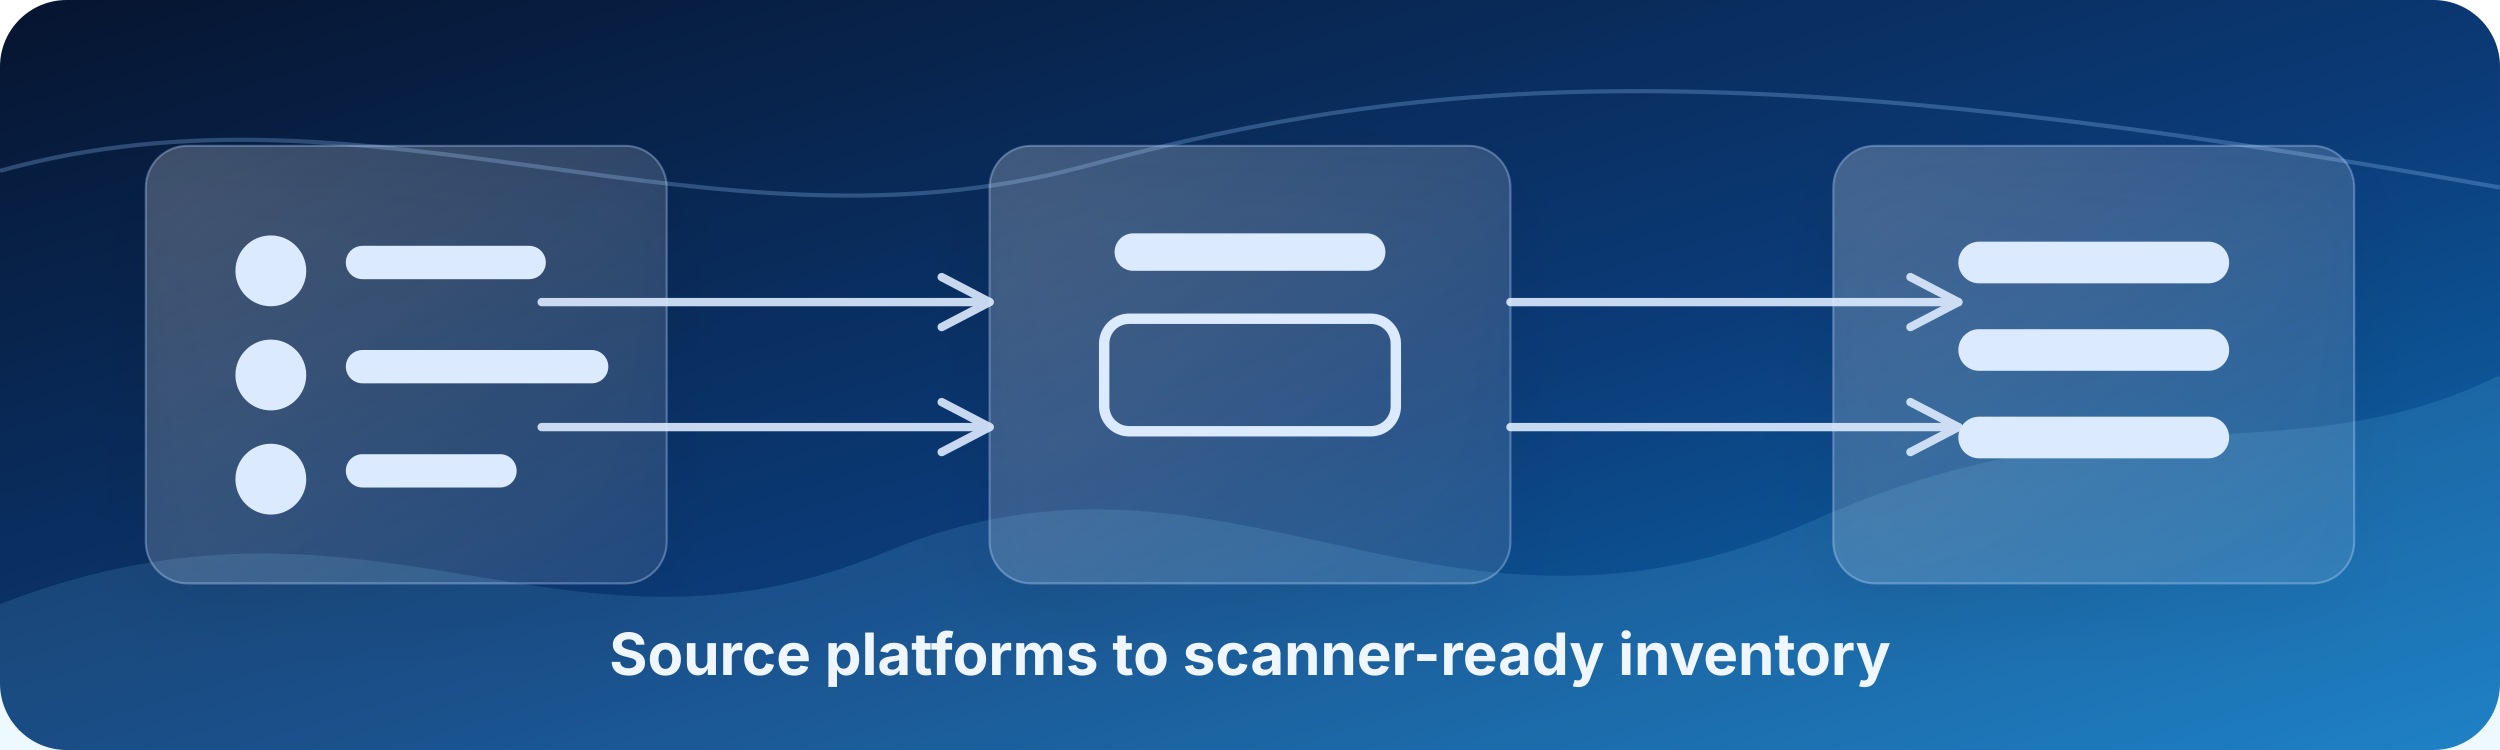
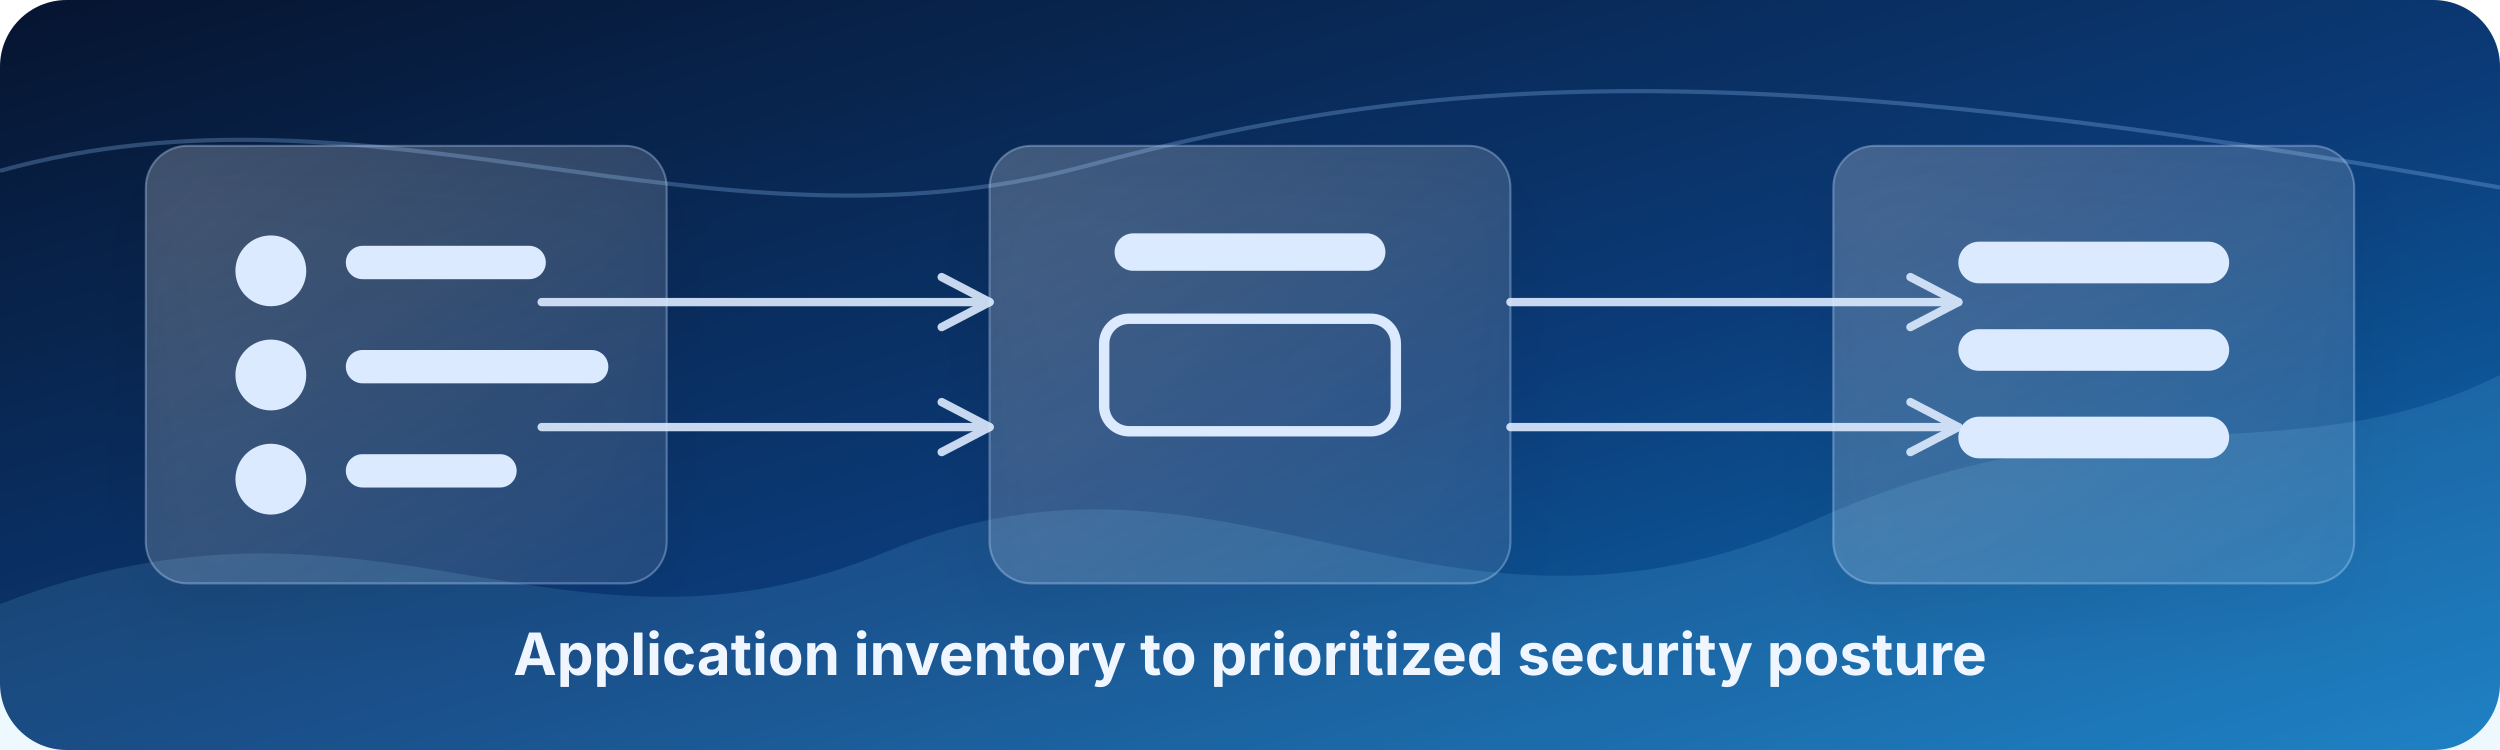
<svg xmlns="http://www.w3.org/2000/svg" viewBox="0 0 1200 360" role="img" aria-labelledby="title desc">
  <defs>
    <linearGradient id="bg" x1="0" y1="0" x2="1" y2="1">
      <stop offset="0" stop-color="#06142f" />
      <stop offset="0.55" stop-color="#0b3b78" />
      <stop offset="1" stop-color="#0f75bc" />
    </linearGradient>
    <linearGradient id="card" x1="0" y1="0" x2="1" y2="1">
      <stop offset="0" stop-color="#ffffff" stop-opacity="0.22" />
      <stop offset="1" stop-color="#ffffff" stop-opacity="0.08" />
    </linearGradient>
    <filter id="shadow" x="-20%" y="-20%" width="140%" height="140%">
      <feDropShadow dx="0" dy="16" stdDeviation="18" flood-color="#00112e" flood-opacity="0.35" />
    </filter>
  </defs>
  <rect width="1200" height="360" rx="32" fill="url(#bg)" />
  <path d="M0 290 C180 220 270 330 425 265 C590 196 690 330 870 250 C1015 185 1100 230 1200 180 L1200 360 L0 360 Z" fill="#7dd3fc" opacity="0.14" />
  <path d="M0 82 C180 32 340 128 520 80 C690 34 840 26 1200 90" fill="none" stroke="#93c5fd" stroke-width="2" opacity="0.28" />
  <g filter="url(#shadow)">
    <rect x="70" y="70" width="250" height="210" rx="20" fill="url(#card)" stroke="#bfdbfe" stroke-opacity="0.35" />
    <rect x="475" y="70" width="250" height="210" rx="20" fill="url(#card)" stroke="#bfdbfe" stroke-opacity="0.35" />
    <rect x="880" y="70" width="250" height="210" rx="20" fill="url(#card)" stroke="#bfdbfe" stroke-opacity="0.35" />
  </g>
  <g fill="none" stroke="#dbeafe" stroke-width="4" stroke-linecap="round" stroke-linejoin="round" opacity="0.9">
    <path d="M260 145 H475" />
    <path d="M725 145 H940" />
    <path d="M260 205 H475" />
    <path d="M725 205 H940" />
    <path d="M452 133 L475 145 L452 157" />
    <path d="M452 193 L475 205 L452 217" />
    <path d="M917 133 L940 145 L917 157" />
    <path d="M917 193 L940 205 L917 217" />
  </g>
  <g fill="#dbeafe">
    <circle cx="130" cy="130" r="17" />
    <circle cx="130" cy="180" r="17" />
    <circle cx="130" cy="230" r="17" />
    <rect x="166" y="118" width="96" height="16" rx="8" />
    <rect x="166" y="168" width="126" height="16" rx="8" />
    <rect x="166" y="218" width="82" height="16" rx="8" />
    <rect x="535" y="112" width="130" height="18" rx="9" />
    <rect x="530" y="153" width="140" height="54" rx="12" fill="none" stroke="#dbeafe" stroke-width="5" />
    <path d="M560 207 V236 M600 207 V236 M640 207 V236" />
    <rect x="940" y="116" width="130" height="20" rx="10" />
    <rect x="940" y="158" width="130" height="20" rx="10" />
    <rect x="940" y="200" width="130" height="20" rx="10" />
  </g>
-   <text x="600" y="324" text-anchor="middle" fill="#eff6ff" font-family="Inter,Segoe UI,Arial,sans-serif" font-size="28" font-weight="700">Source platforms to scanner-ready inventory</text>
+   <text x="600" y="324" text-anchor="middle" fill="#eff6ff" font-family="Inter,Segoe UI,Arial,sans-serif" font-size="28" font-weight="700">Application inventory to prioritized security posture</text>
</svg>
